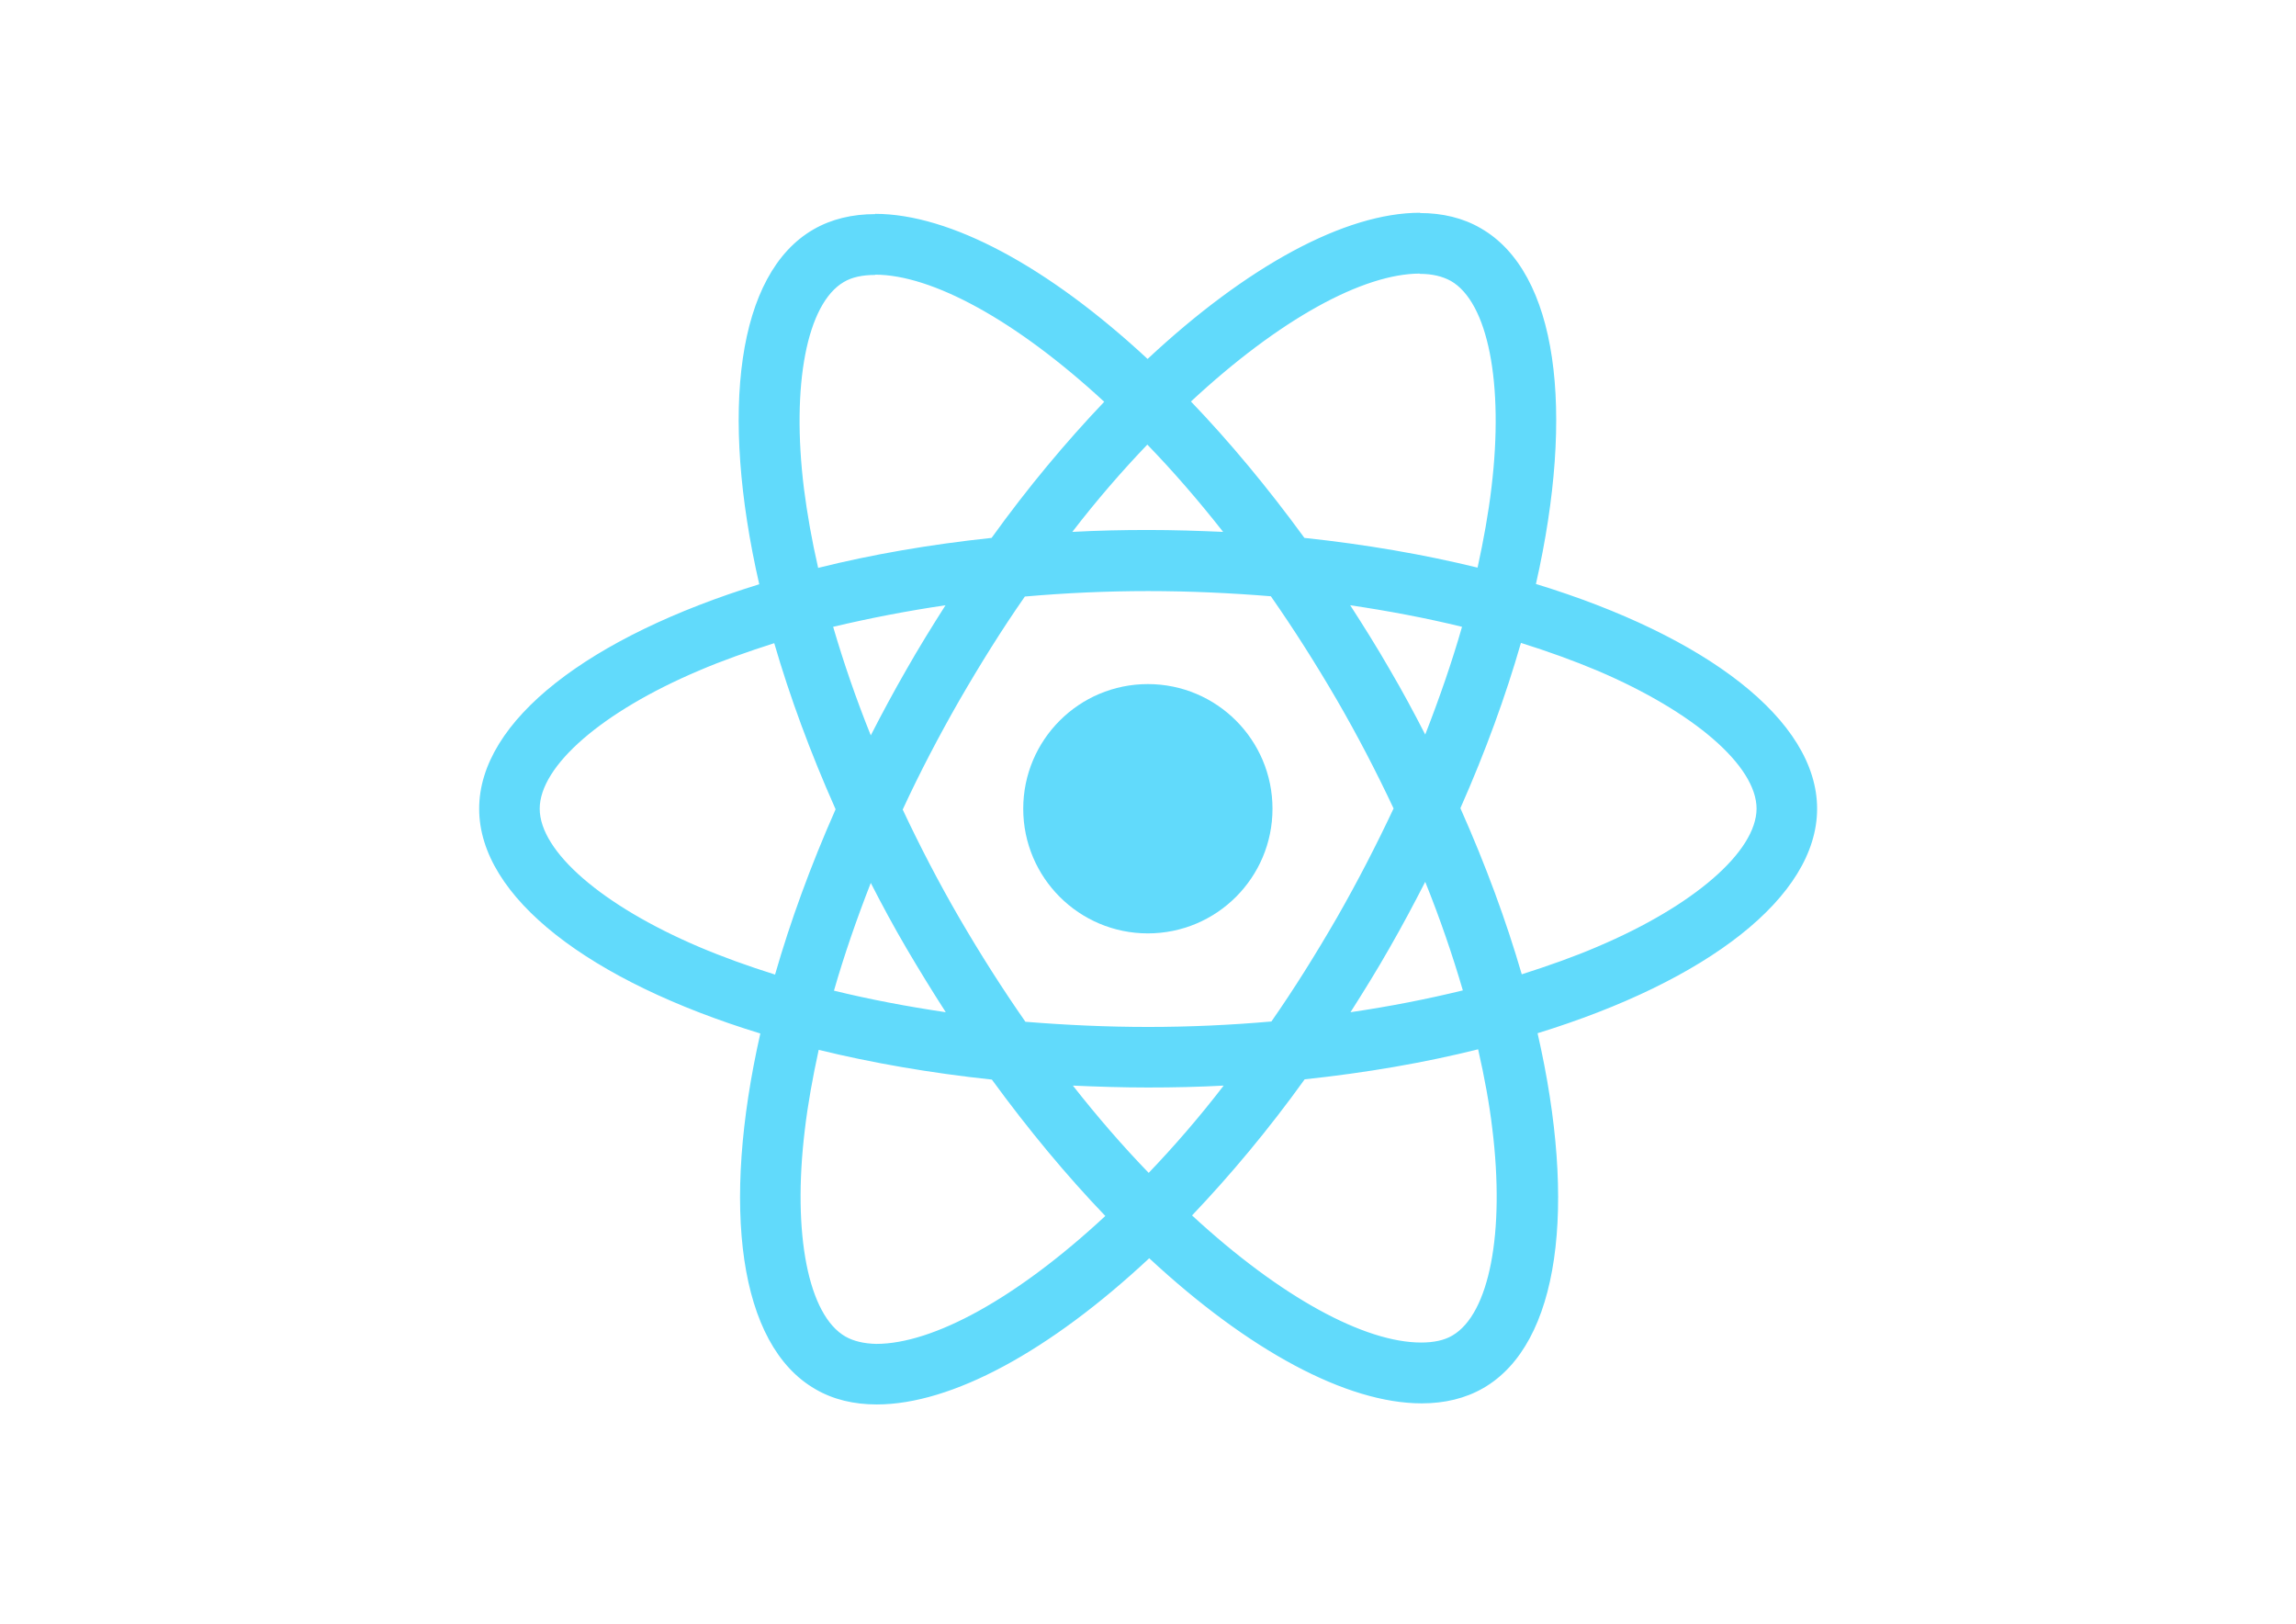
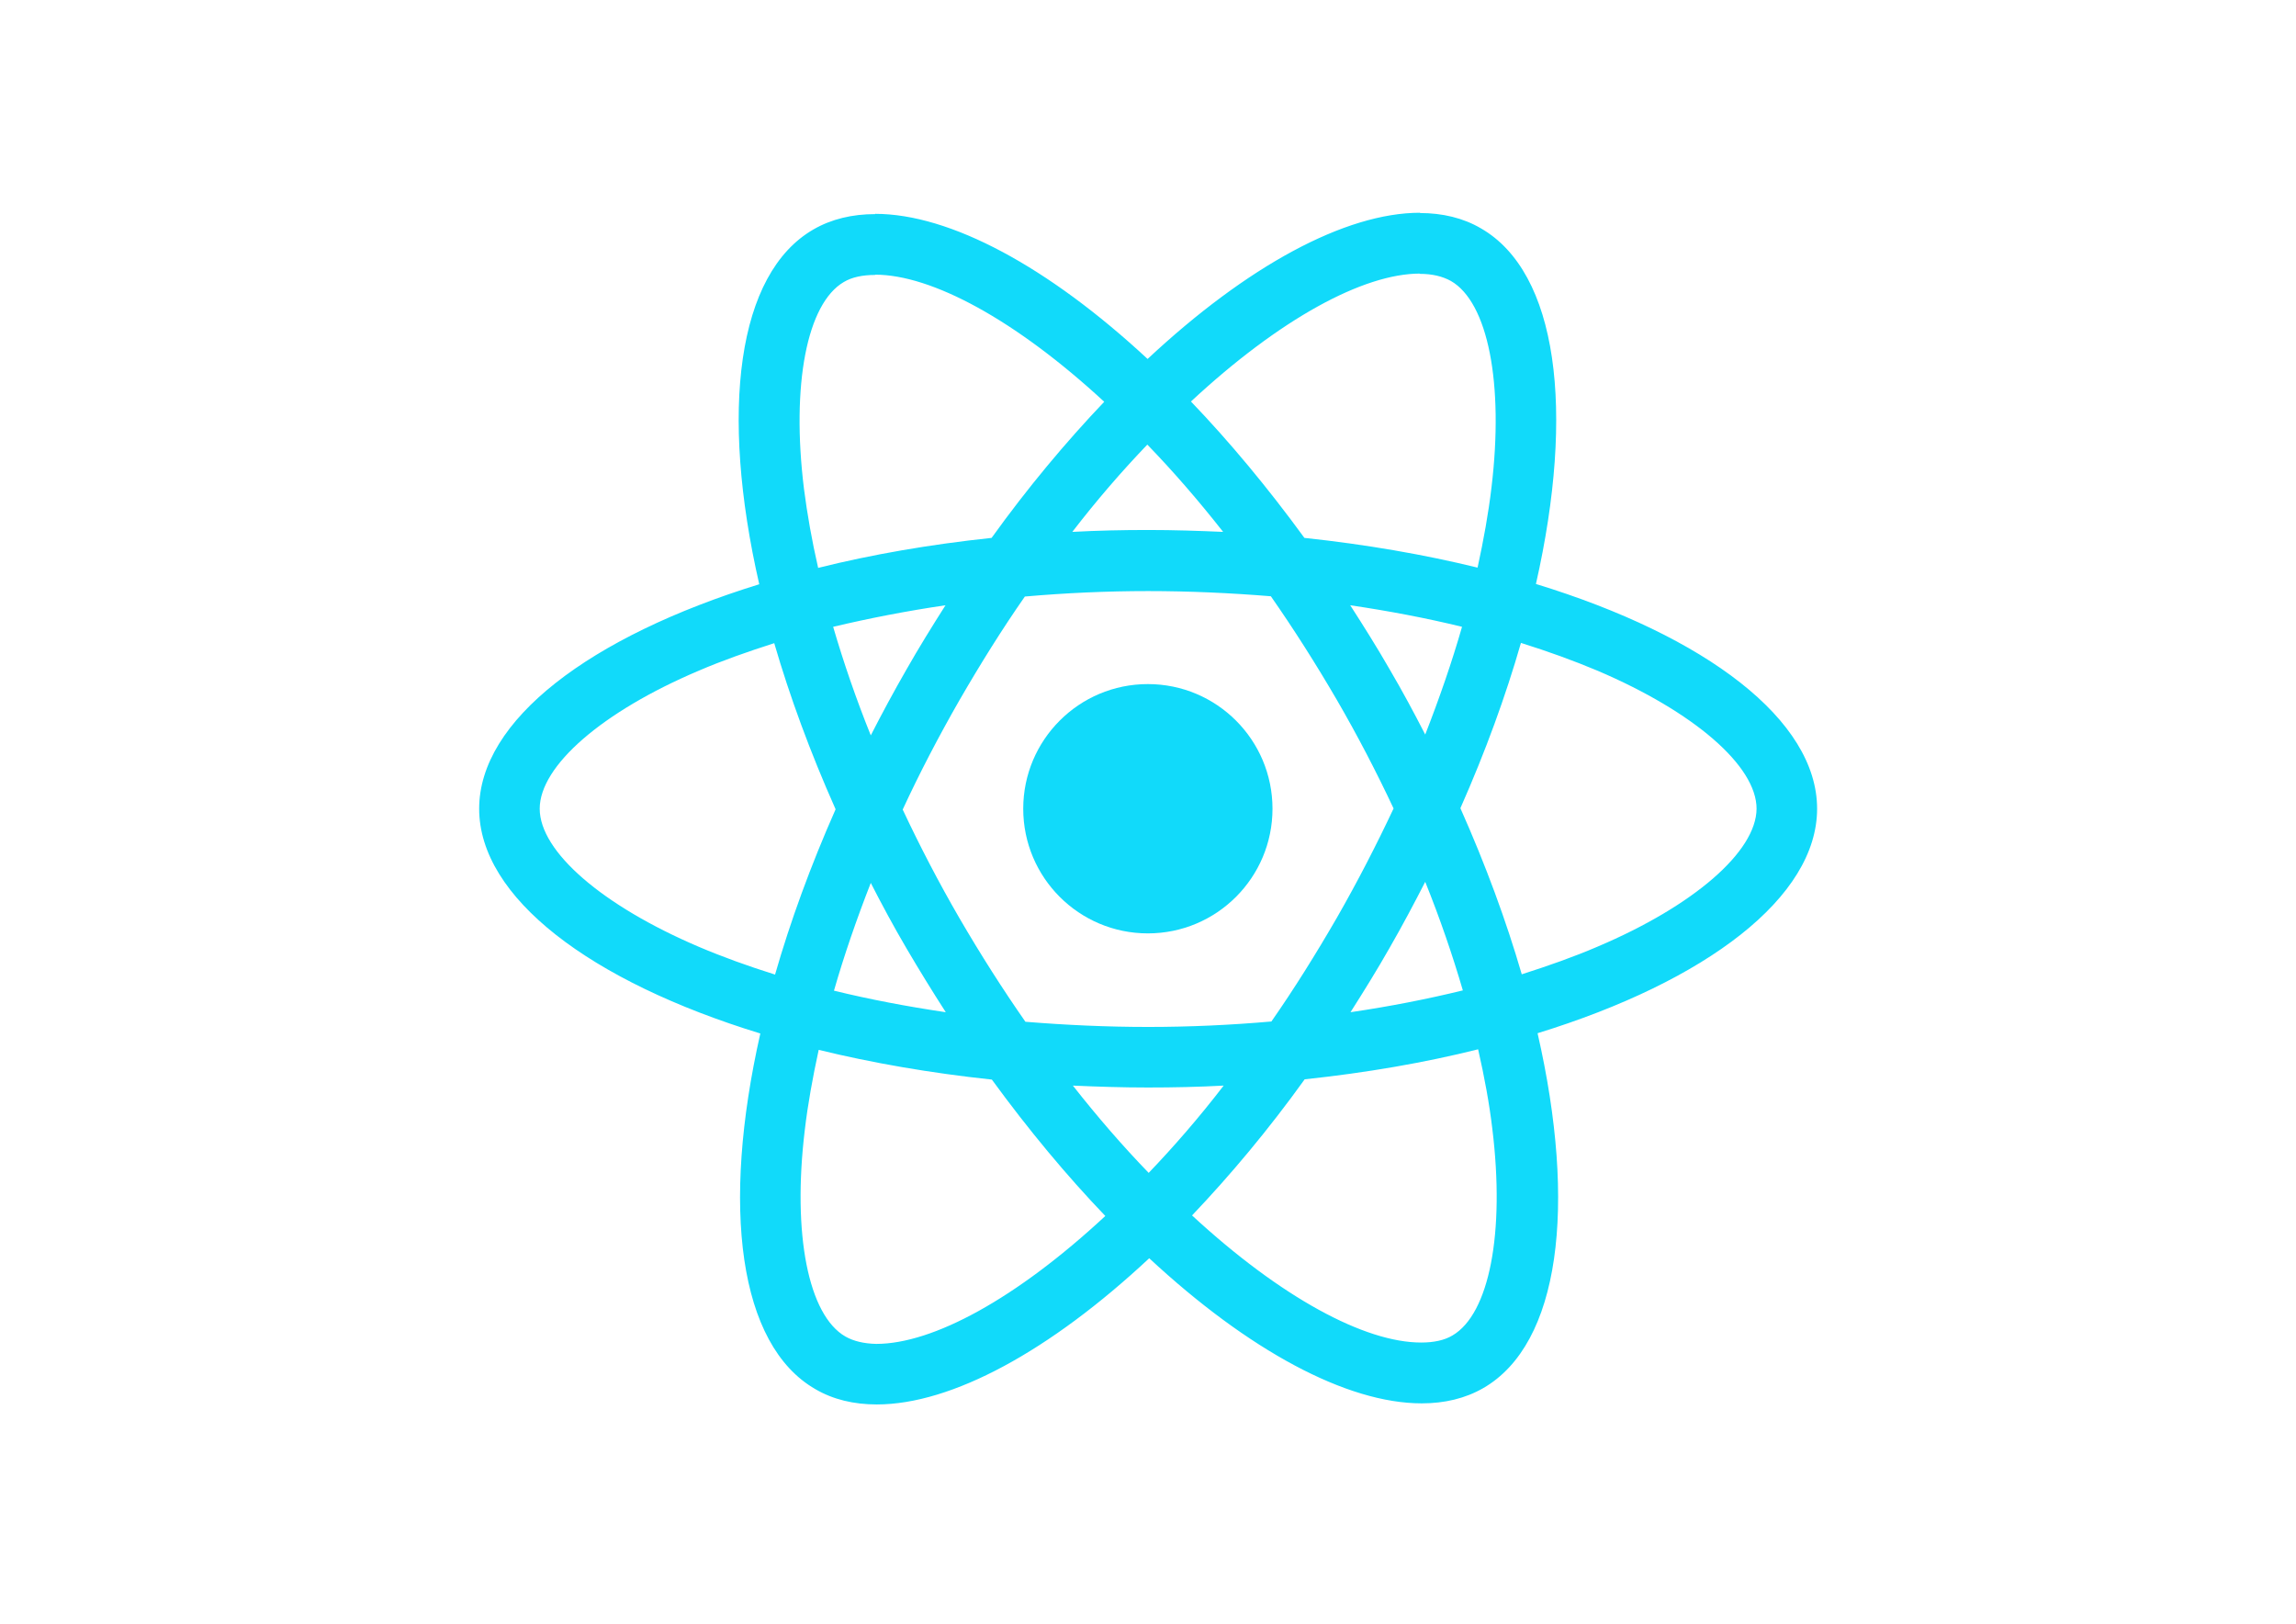
<svg xmlns="http://www.w3.org/2000/svg" viewBox="0 0 841.9 595.3">
-   <g fill="#61DAFB">
+   <g fill="#11DAFA">
    <path d="M666.3 296.5c0-32.5-40.7-63.3-103.1-82.4 14.4-63.6 8-114.2-20.2-130.4-6.5-3.8-14.1-5.6-22.4-5.6v22.3c4.6 0 8.3.9 11.4 2.6 13.6 7.8 19.5 37.5 14.9 75.7-1.1 9.4-2.9 19.3-5.1 29.4-19.6-4.8-41-8.5-63.5-10.9-13.5-18.5-27.5-35.3-41.6-50 32.6-30.3 63.2-46.9 84-46.9V78c-27.5 0-63.5 19.6-99.9 53.6-36.4-33.8-72.4-53.2-99.9-53.2v22.3c20.7 0 51.4 16.5 84 46.6-14 14.7-28 31.4-41.3 49.9-22.6 2.4-44 6.1-63.6 11-2.3-10-4-19.7-5.2-29-4.7-38.2 1.1-67.9 14.6-75.8 3-1.8 6.9-2.6 11.5-2.6V78.5c-8.4 0-16 1.8-22.6 5.6-28.1 16.2-34.4 66.7-19.9 130.1-62.2 19.2-102.7 49.9-102.7 82.3 0 32.5 40.7 63.3 103.1 82.4-14.4 63.6-8 114.2 20.2 130.4 6.5 3.8 14.1 5.6 22.5 5.6 27.5 0 63.5-19.6 99.9-53.6 36.4 33.8 72.4 53.2 99.9 53.2 8.4 0 16-1.8 22.6-5.6 28.1-16.2 34.4-66.7 19.9-130.1 62-19.1 102.5-49.9 102.5-82.3zm-130.2-66.7c-3.7 12.9-8.3 26.2-13.5 39.5-4.1-8-8.4-16-13.1-24-4.6-8-9.5-15.8-14.4-23.4 14.2 2.1 27.9 4.7 41 7.9zm-45.8 106.5c-7.8 13.5-15.8 26.3-24.1 38.2-14.9 1.3-30 2-45.2 2-15.1 0-30.2-.7-45-1.9-8.3-11.9-16.4-24.6-24.2-38-7.6-13.1-14.5-26.4-20.8-39.8 6.2-13.4 13.2-26.8 20.7-39.9 7.8-13.5 15.8-26.3 24.1-38.2 14.9-1.3 30-2 45.2-2 15.1 0 30.2.7 45 1.9 8.3 11.9 16.4 24.6 24.2 38 7.6 13.1 14.5 26.4 20.8 39.8-6.3 13.4-13.2 26.8-20.7 39.9zm32.3-13c5.4 13.4 10 26.8 13.8 39.8-13.1 3.2-26.9 5.9-41.2 8 4.9-7.7 9.8-15.6 14.4-23.7 4.6-8 8.9-16.1 13-24.1zM421.2 430c-9.3-9.6-18.6-20.3-27.8-32 9 .4 18.2.7 27.5.7 9.4 0 18.7-.2 27.8-.7-9 11.7-18.3 22.4-27.5 32zm-74.4-58.9c-14.2-2.1-27.9-4.7-41-7.9 3.7-12.9 8.3-26.2 13.5-39.5 4.1 8 8.4 16 13.1 24 4.7 8 9.5 15.8 14.4 23.4zM420.7 163c9.3 9.6 18.6 20.3 27.8 32-9-.4-18.2-.7-27.5-.7-9.4 0-18.7.2-27.8.7 9-11.7 18.3-22.4 27.5-32zm-74 58.9c-4.9 7.7-9.8 15.6-14.4 23.7-4.6 8-8.9 16-13 24-5.4-13.4-10-26.8-13.8-39.8 13.1-3.1 26.9-5.8 41.2-7.9zm-90.5 125.2c-35.4-15.1-58.3-34.9-58.3-50.6 0-15.7 22.9-35.6 58.3-50.6 8.6-3.7 18-7 27.7-10.1 5.7 19.6 13.2 40 22.5 60.9-9.2 20.8-16.6 41.1-22.2 60.6-9.9-3.1-19.3-6.5-28-10.2zM310 490c-13.6-7.8-19.5-37.5-14.9-75.7 1.1-9.4 2.9-19.3 5.1-29.4 19.6 4.8 41 8.5 63.5 10.9 13.5 18.5 27.5 35.3 41.6 50-32.6 30.3-63.2 46.9-84 46.9-4.5-.1-8.3-1-11.3-2.7zm237.2-76.2c4.7 38.2-1.1 67.9-14.6 75.8-3 1.8-6.9 2.6-11.5 2.6-20.7 0-51.4-16.5-84-46.6 14-14.7 28-31.4 41.3-49.9 22.6-2.4 44-6.1 63.6-11 2.3 10.1 4.1 19.8 5.2 29.1zm38.5-66.7c-8.6 3.7-18 7-27.7 10.1-5.7-19.6-13.2-40-22.5-60.9 9.2-20.8 16.6-41.1 22.2-60.6 9.9 3.1 19.3 6.5 28.1 10.2 35.4 15.1 58.3 34.9 58.3 50.6-.1 15.7-23 35.6-58.4 50.6zM320.8 78.4z" />
    <circle cx="420.9" cy="296.5" r="45.7" />
    <path d="M520.5 78.1z" />
  </g>
</svg>
